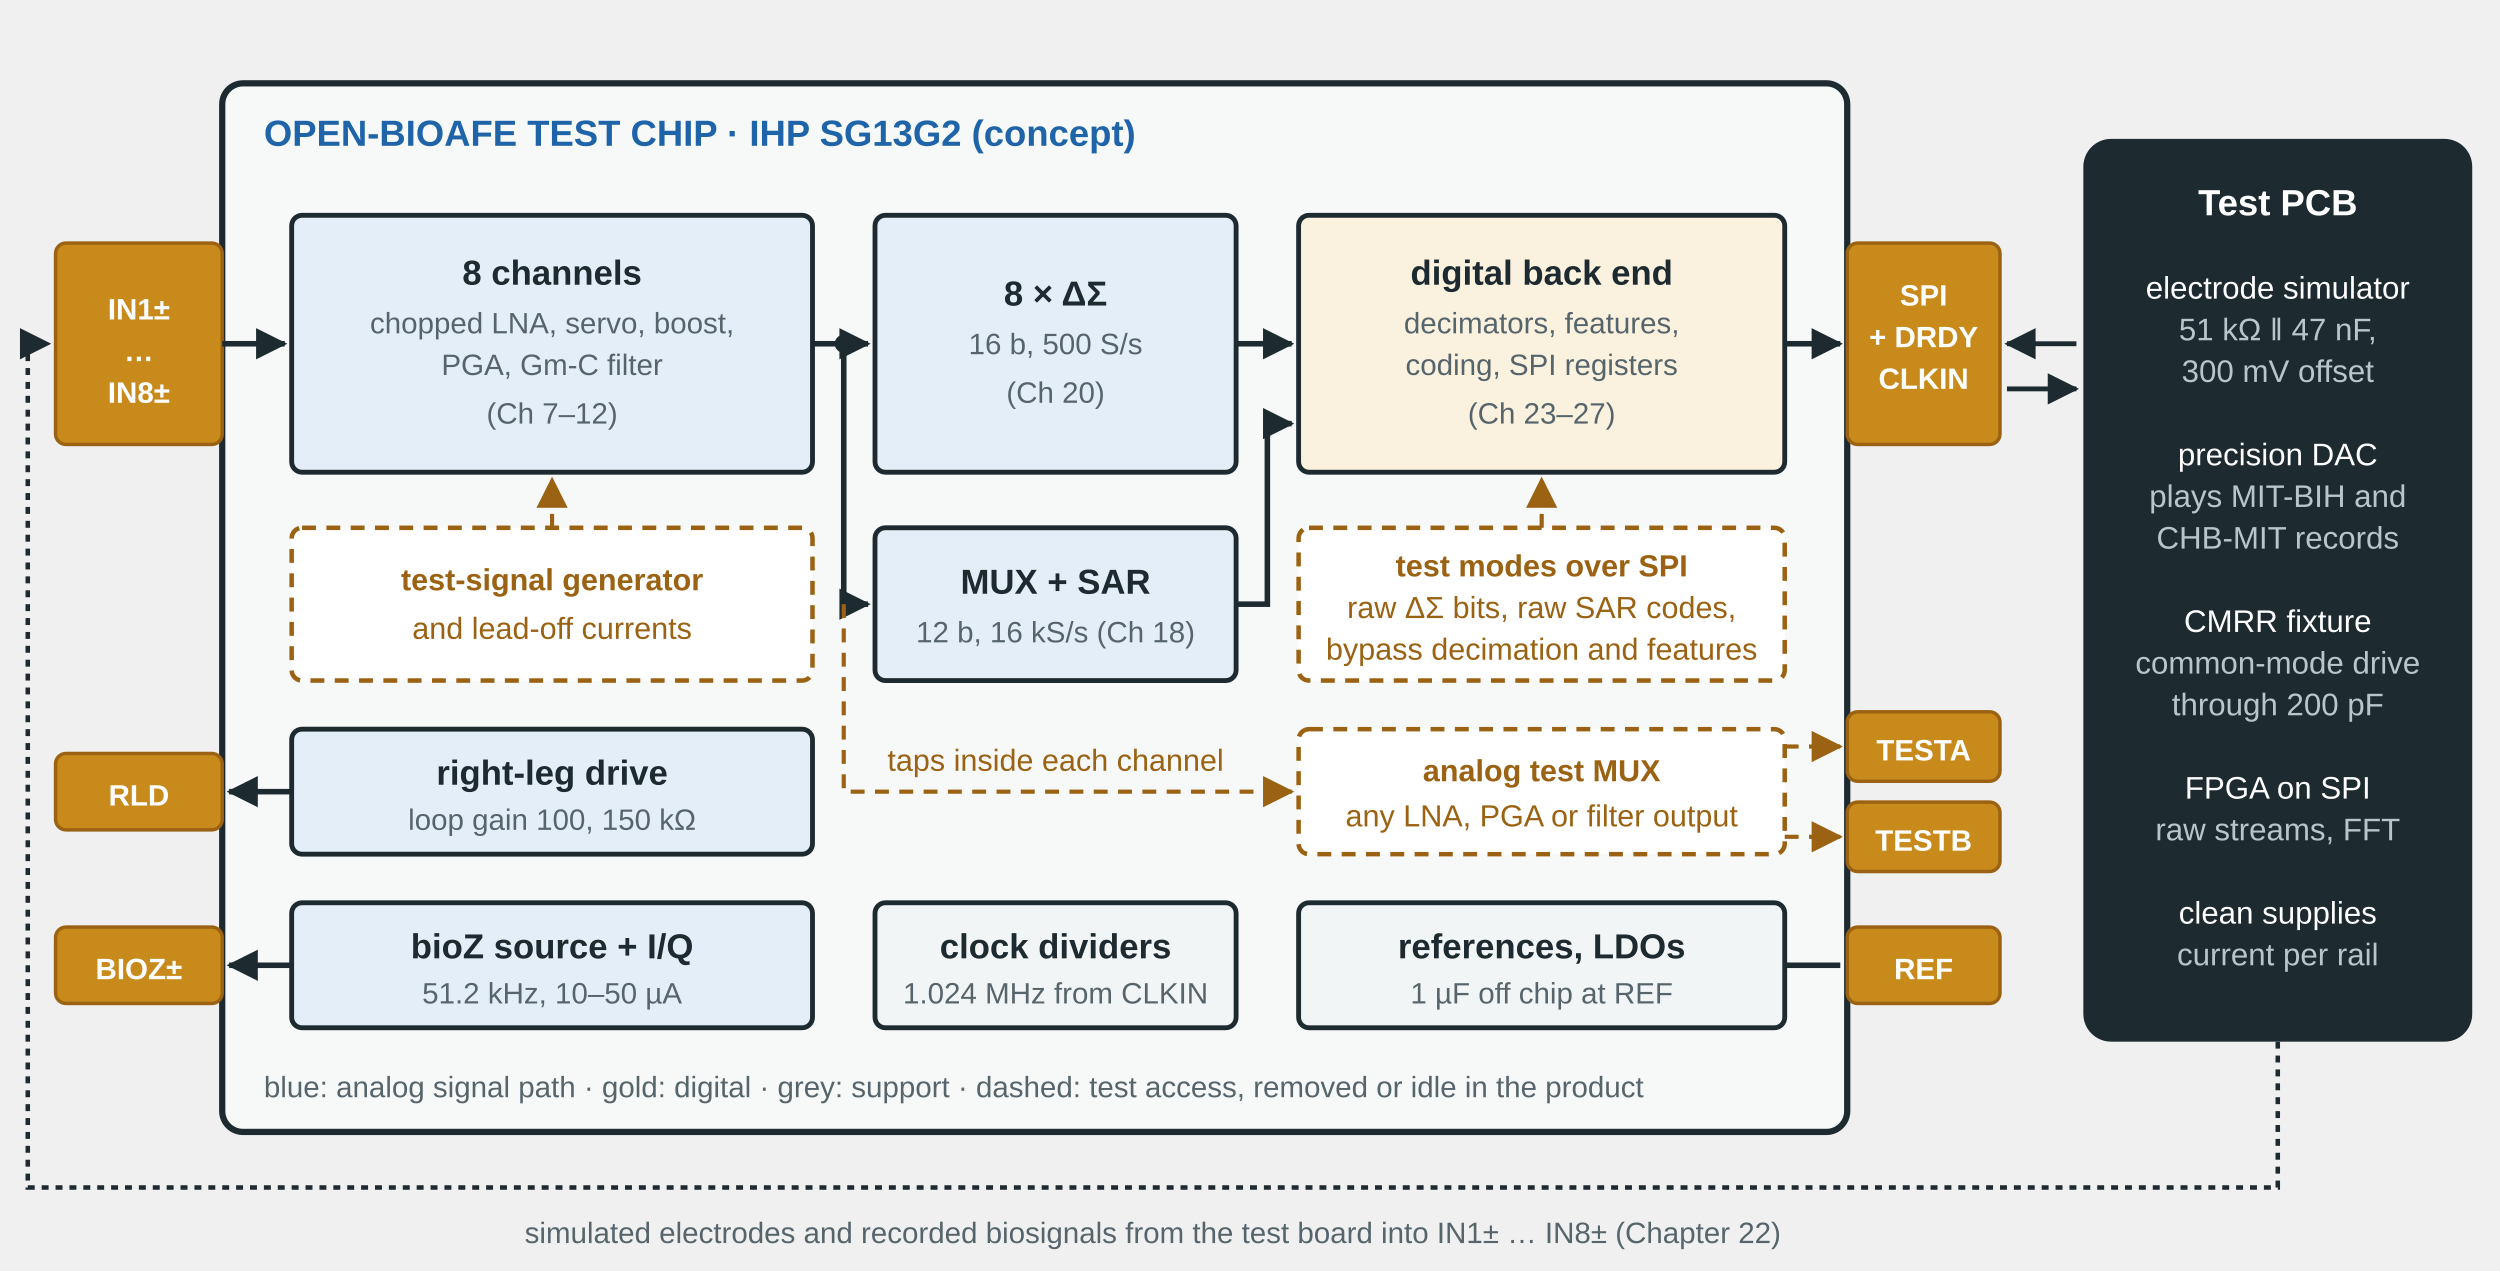
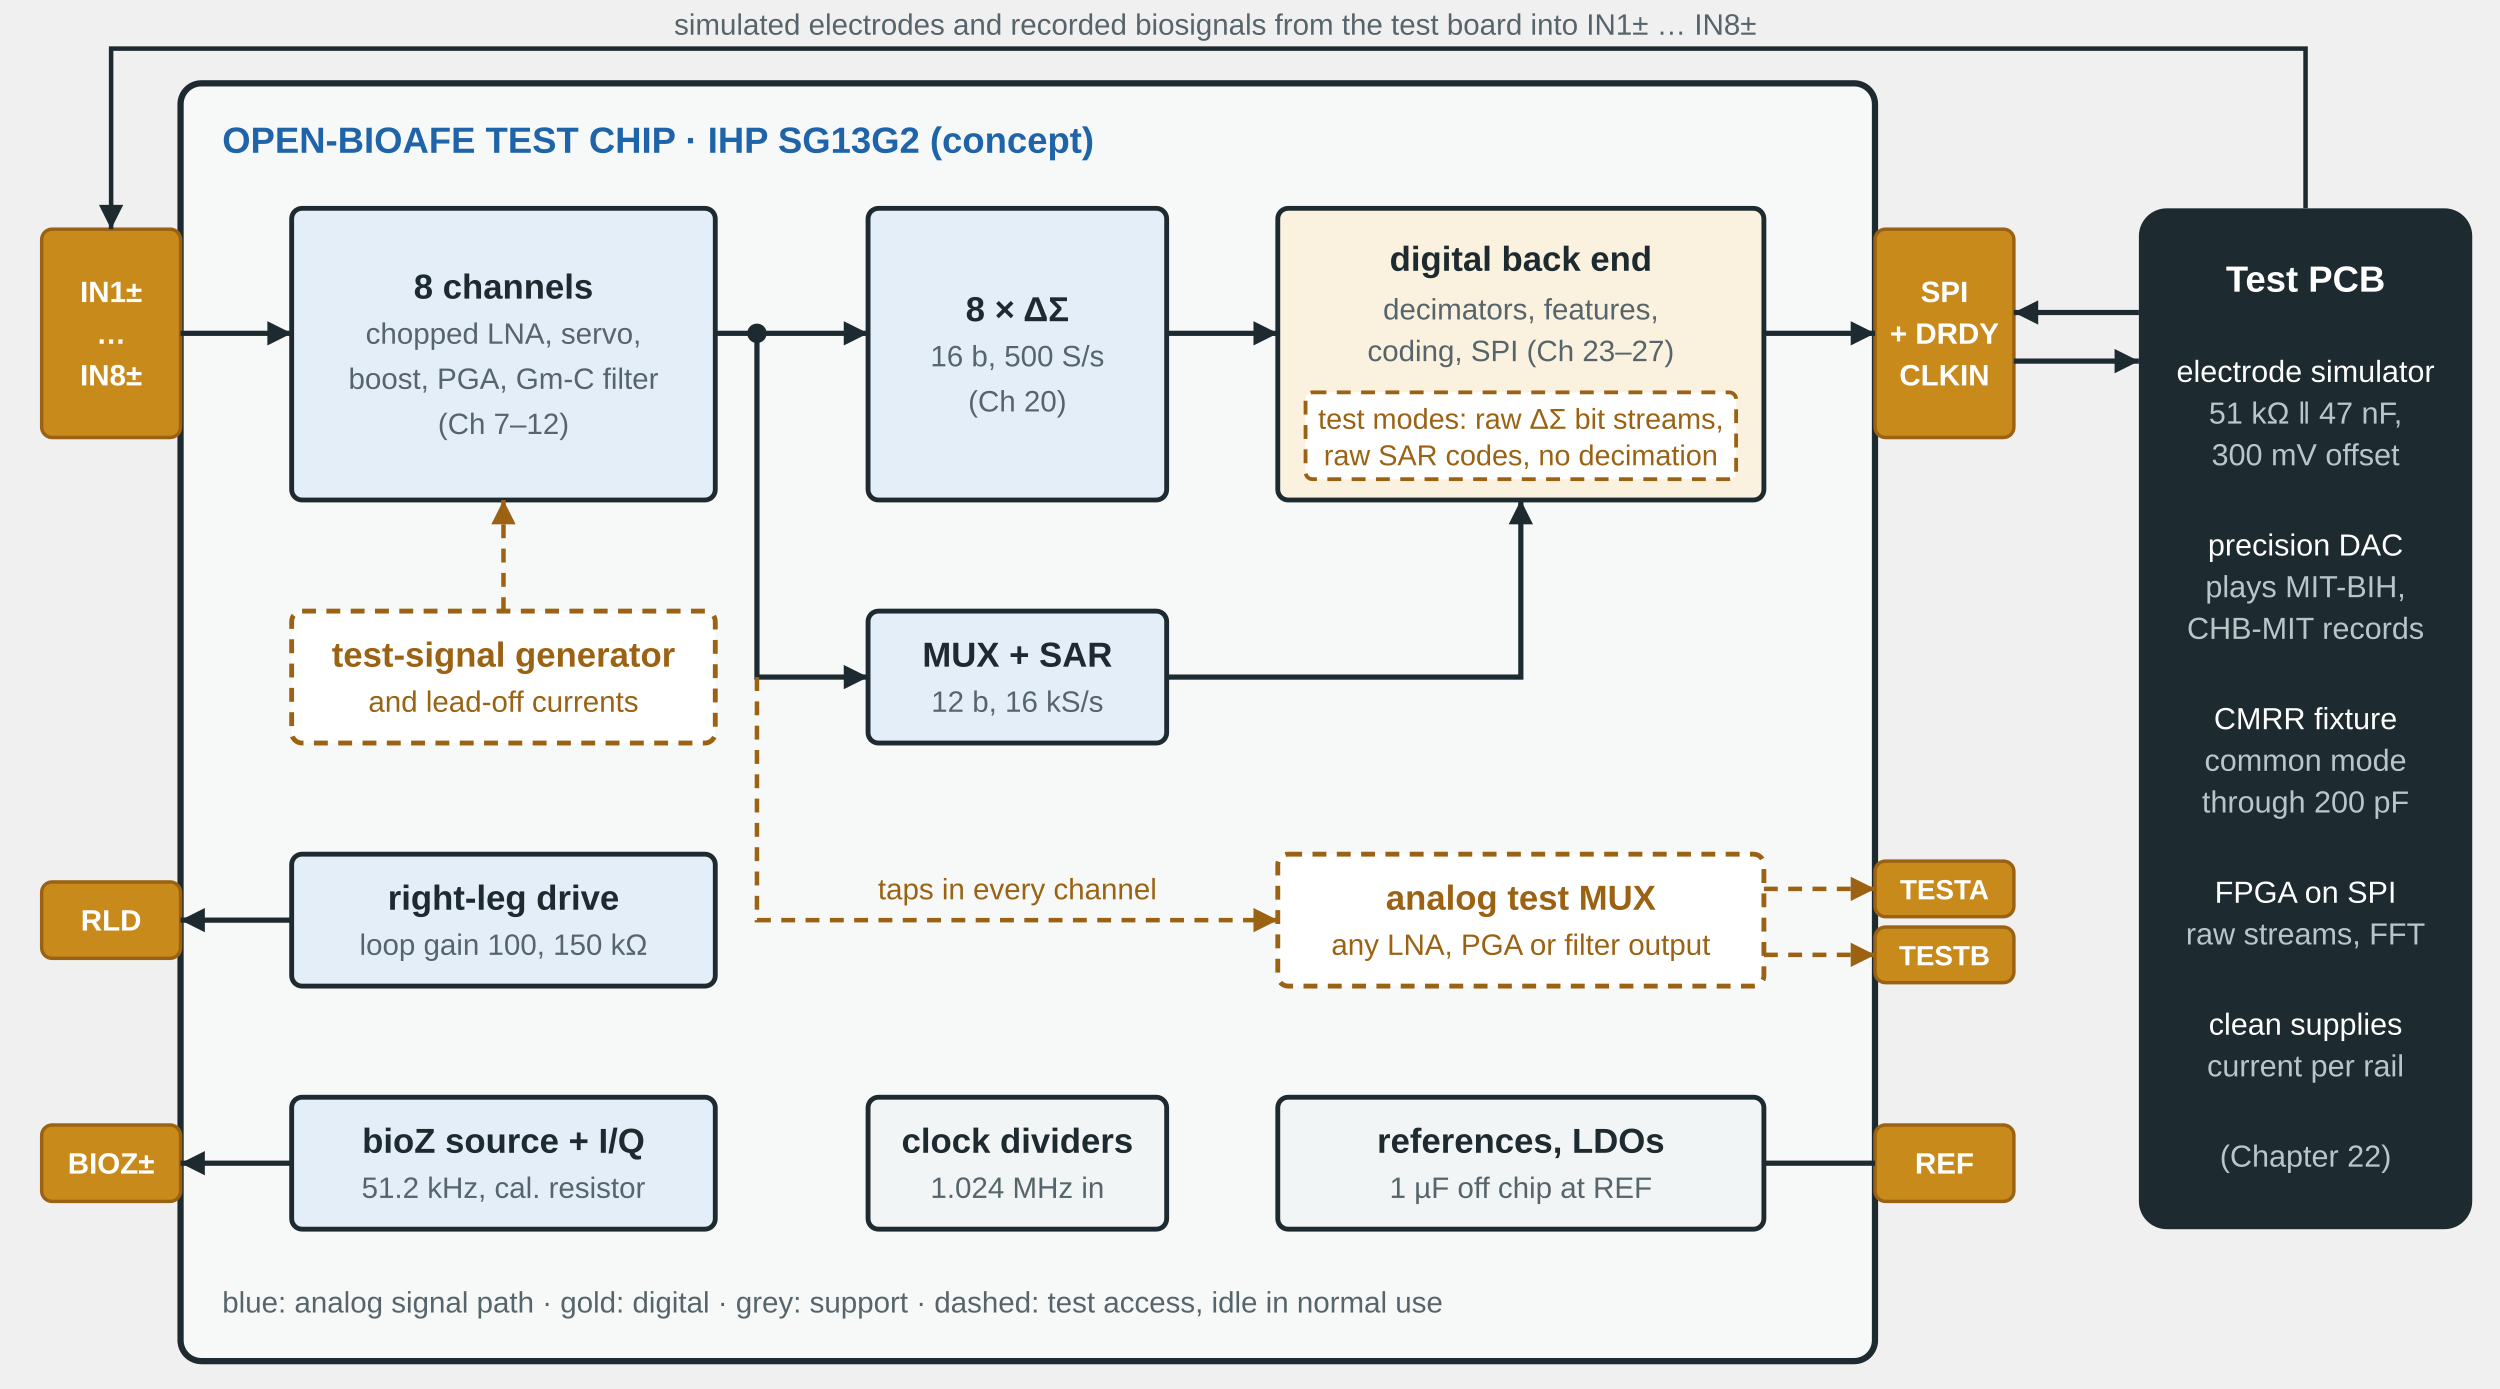
- <svg xmlns="http://www.w3.org/2000/svg" viewBox="0 0 720 366" width="720" height="366" font-family="'Libre Franklin', 'Helvetica Neue', Arial, sans-serif">
+ <svg xmlns="http://www.w3.org/2000/svg" viewBox="0 0 720 400" width="720" height="400" font-family="'Libre Franklin', 'Helvetica Neue', Arial, sans-serif">
  <defs>
-     <marker id="tc" viewBox="0 0 12 12" refX="11" refY="6" markerUnits="userSpaceOnUse" markerWidth="9" markerHeight="9" orient="auto">
-       <path d="M0 0 L12 6 L0 12 z" fill="#1D2A30" />
+     <marker id="ah" viewBox="0 0 10 10" refX="10" refY="5" markerUnits="userSpaceOnUse" markerWidth="7" markerHeight="7" orient="auto">
+       <path d="M0 0 L10 5 L0 10 z" fill="#1D2A30" />
    </marker>
-     <marker id="tk3" viewBox="0 0 12 12" refX="11" refY="6" markerUnits="userSpaceOnUse" markerWidth="9" markerHeight="9" orient="auto">
-       <path d="M0 0 L12 6 L0 12 z" fill="#9A6212" />
+     <marker id="aa" viewBox="0 0 10 10" refX="10" refY="5" markerUnits="userSpaceOnUse" markerWidth="7" markerHeight="7" orient="auto">
+       <path d="M0 0 L10 5 L0 10 z" fill="#9A6212" />
    </marker>
  </defs>
-   <rect x="64" y="24" width="468" height="302" rx="6" fill="#F7F9F9" stroke="#1D2A30" stroke-width="1.8" />
-   <text x="76" y="42" font-size="10.5" font-weight="700" fill="#1F64A8">OPEN-BIOAFE TEST CHIP · IHP SG13G2 (concept)</text>
-   <g fill="#C98A1C" stroke="#9A6212" stroke-width="1">
-     <rect x="16" y="70" width="48" height="58" rx="3" />
-     <rect x="16" y="217" width="48" height="22" rx="3" />
-     <rect x="16" y="267" width="48" height="22" rx="3" />
-     <rect x="532" y="70" width="44" height="58" rx="3" />
-     <rect x="532" y="205" width="44" height="20" rx="3" />
-     <rect x="532" y="231" width="44" height="20" rx="3" />
-     <rect x="532" y="267" width="44" height="22" rx="3" />
-   </g>
-   <g font-size="8.5" fill="#fff" text-anchor="middle" font-weight="700">
-     <text x="40" y="92">IN1±</text>
-     <text x="40" y="104">…</text>
-     <text x="40" y="116">IN8±</text>
-     <text x="40" y="232">RLD</text>
-     <text x="40" y="282">BIOZ±</text>
-     <text x="554" y="88">SPI</text>
-     <text x="554" y="100">+ DRDY</text>
-     <text x="554" y="112">CLKIN</text>
-     <text x="554" y="219">TESTA</text>
-     <text x="554" y="245">TESTB</text>
-     <text x="554" y="282">REF</text>
-   </g>
-   <g stroke="#1D2A30" stroke-width="1.4">
-     <rect x="84" y="62" width="150" height="74" rx="3" fill="#E4EEF8" />
-     <rect x="252" y="62" width="104" height="74" rx="3" fill="#E4EEF8" />
-     <rect x="374" y="62" width="140" height="74" rx="3" fill="#FBF1DF" />
-     <rect x="252" y="152" width="104" height="44" rx="3" fill="#E4EEF8" />
-     <rect x="84" y="210" width="150" height="36" rx="3" fill="#E4EEF8" />
-     <rect x="84" y="260" width="150" height="36" rx="3" fill="#E4EEF8" />
-     <rect x="252" y="260" width="104" height="36" rx="3" fill="#F2F5F5" />
-     <rect x="374" y="260" width="140" height="36" rx="3" fill="#F2F5F5" />
-   </g>
-   <g font-size="10" fill="#1D2A30" text-anchor="middle">
-     <text x="159" y="82" font-weight="700">8 channels</text>
-     <text x="159" y="96" font-size="8.5" fill="#56656B">chopped LNA, servo, boost,</text>
-     <text x="159" y="108" font-size="8.5" fill="#56656B">PGA, Gm-C filter</text>
-     <text x="159" y="122" font-size="8.5" fill="#56656B">(Ch 7–12)</text>
-     <text x="304" y="88" font-weight="700">8 × ΔΣ</text>
-     <text x="304" y="102" font-size="8.5" fill="#56656B">16 b, 500 S/s</text>
-     <text x="304" y="116" font-size="8.5" fill="#56656B">(Ch 20)</text>
-     <text x="444" y="82" font-weight="700">digital back end</text>
-     <text x="444" y="96" font-size="8.5" fill="#56656B">decimators, features,</text>
-     <text x="444" y="108" font-size="8.5" fill="#56656B">coding, SPI registers</text>
-     <text x="444" y="122" font-size="8.5" fill="#56656B">(Ch 23–27)</text>
-     <text x="304" y="171" font-weight="700">MUX + SAR</text>
-     <text x="304" y="185" font-size="8.5" fill="#56656B">12 b, 16 kS/s (Ch 18)</text>
-     <text x="159" y="226" font-weight="700">right-leg drive</text>
-     <text x="159" y="239" font-size="8.5" fill="#56656B">loop gain 100, 150 kΩ</text>
-     <text x="159" y="276" font-weight="700">bioZ source + I/Q</text>
-     <text x="159" y="289" font-size="8.5" fill="#56656B">51.2 kHz, 10–50 µA</text>
-     <text x="304" y="276" font-weight="700">clock dividers</text>
-     <text x="304" y="289" font-size="8.5" fill="#56656B">1.024 MHz from CLKIN</text>
-     <text x="444" y="276" font-weight="700">references, LDOs</text>
-     <text x="444" y="289" font-size="8.5" fill="#56656B">1 µF off chip at REF</text>
-   </g>
-   <g stroke="#1D2A30" stroke-width="1.6" fill="none">
-     <path d="M64 99 H82" marker-end="url(#tc)" />
-     <path d="M234 99 H250" marker-end="url(#tc)" />
-     <path d="M356 99 H372" marker-end="url(#tc)" />
-     <path d="M514 99 H530" marker-end="url(#tc)" />
-     <path d="M243 99 V174 H250" marker-end="url(#tc)" />
-     <path d="M356 174 H365 V122 H372" marker-end="url(#tc)" />
-     <path d="M84 228 H66" marker-end="url(#tc)" />
-     <path d="M84 278 H66" marker-end="url(#tc)" />
-     <path d="M514 278 H530" />
-   </g>
-   <circle cx="243" cy="99" r="2.6" fill="#1D2A30" />
-   <g stroke="#9A6212" stroke-width="1.3" fill="#fff" stroke-dasharray="4 3">
-     <rect x="84" y="152" width="150" height="44" rx="3" />
-     <rect x="374" y="152" width="140" height="44" rx="3" />
-     <rect x="374" y="210" width="140" height="36" rx="3" />
-   </g>
-   <g font-size="8.8" fill="#9A6212" text-anchor="middle">
-     <text x="159" y="170" font-weight="700">test-signal generator</text>
-     <text x="159" y="184">and lead-off currents</text>
-     <text x="444" y="166" font-weight="700">test modes over SPI</text>
-     <text x="444" y="178">raw ΔΣ bits, raw SAR codes,</text>
-     <text x="444" y="190">bypass decimation and features</text>
-     <text x="444" y="225" font-weight="700">analog test MUX</text>
-     <text x="444" y="238">any LNA, PGA or filter output</text>
-     <text x="304" y="222">taps inside each channel</text>
-   </g>
-   <g stroke="#9A6212" stroke-width="1.2" fill="none" stroke-dasharray="4 3">
-     <path d="M159 152 V138" marker-end="url(#tk3)" />
-     <path d="M444 152 V138" marker-end="url(#tk3)" />
-     <path d="M243 174 V228 H372" marker-end="url(#tk3)" />
-     <path d="M514 215 H530" marker-end="url(#tk3)" />
-     <path d="M514 241 H530" marker-end="url(#tk3)" />
-   </g>
-   <text x="76" y="316" font-size="8.5" fill="#56656B">blue: analog signal path · gold: digital · grey: support · dashed: test access, removed or idle in the product</text>
-   <rect x="600" y="40" width="112" height="260" rx="8" fill="#1D2A30" />
-   <g font-size="9" fill="#fff" text-anchor="middle">
-     <text x="656" y="62" font-weight="700" font-size="10.5">Test PCB</text>
-     <text x="656" y="86">electrode simulator</text>
-     <text x="656" y="98" fill="#B9C6C9">51 kΩ ‖ 47 nF,</text>
-     <text x="656" y="110" fill="#B9C6C9">300 mV offset</text>
-     <text x="656" y="134">precision DAC</text>
-     <text x="656" y="146" fill="#B9C6C9">plays MIT-BIH and</text>
-     <text x="656" y="158" fill="#B9C6C9">CHB-MIT records</text>
-     <text x="656" y="182">CMRR fixture</text>
-     <text x="656" y="194" fill="#B9C6C9">common-mode drive</text>
-     <text x="656" y="206" fill="#B9C6C9">through 200 pF</text>
-     <text x="656" y="230">FPGA on SPI</text>
-     <text x="656" y="242" fill="#B9C6C9">raw streams, FFT</text>
-     <text x="656" y="266">clean supplies</text>
-     <text x="656" y="278" fill="#B9C6C9">current per rail</text>
-   </g>
-   <g stroke="#1D2A30" stroke-width="1.4" fill="none">
-     <path d="M598 99 H578" marker-end="url(#tc)" />
-     <path d="M578 112 H598" marker-end="url(#tc)" />
-   </g>
-   <path d="M656 300 V342 H8 V99 H14" stroke="#1D2A30" stroke-width="1.3" fill="none" stroke-dasharray="2 2" marker-end="url(#tc)" />
-   <text x="332" y="358" font-size="8.5" fill="#56656B" text-anchor="middle">simulated electrodes and recorded biosignals from the test board into IN1± … IN8± (Chapter 22)</text>
+   <rect x="52" y="24" width="488" height="368" rx="6" fill="#F7F9F9" stroke="#1D2A30" stroke-width="1.8" />
+   <text x="64" y="44" font-size="10.5" font-weight="700" fill="#1F64A8">OPEN-BIOAFE TEST CHIP · IHP SG13G2 (concept)</text>
+   <rect x="84" y="60" width="122" height="84" rx="3" fill="#E4EEF8" stroke="#1D2A30" stroke-width="1.4" />
+   <text x="145.0" y="86.0" font-size="10" font-weight="700" fill="#1D2A30" text-anchor="middle">8 channels</text>
+   <text x="145.0" y="99.0" font-size="8.5" fill="#56656B" text-anchor="middle">chopped LNA, servo,</text>
+   <text x="145.0" y="112.0" font-size="8.5" fill="#56656B" text-anchor="middle">boost, PGA, Gm-C filter</text>
+   <text x="145.0" y="125.0" font-size="8.5" fill="#56656B" text-anchor="middle">(Ch 7–12)</text>
+   <rect x="250" y="60" width="86" height="84" rx="3" fill="#E4EEF8" stroke="#1D2A30" stroke-width="1.4" />
+   <text x="293.0" y="92.5" font-size="10" font-weight="700" fill="#1D2A30" text-anchor="middle">8 × ΔΣ</text>
+   <text x="293.0" y="105.5" font-size="8.5" fill="#56656B" text-anchor="middle">16 b, 500 S/s</text>
+   <text x="293.0" y="118.5" font-size="8.5" fill="#56656B" text-anchor="middle">(Ch 20)</text>
+   <rect x="368" y="60" width="140" height="84" rx="3" fill="#FBF1DF" stroke="#1D2A30" stroke-width="1.4" />
+   <text x="438.0" y="78" font-size="10" font-weight="700" fill="#1D2A30" text-anchor="middle">digital back end</text>
+   <text x="438.0" y="92" font-size="8.5" fill="#56656B" text-anchor="middle">decimators, features,</text>
+   <text x="438.0" y="104" font-size="8.5" fill="#56656B" text-anchor="middle">coding, SPI (Ch 23–27)</text>
+   <rect x="376" y="113" width="124" height="25" rx="2" fill="#fff" stroke="#9A6212" stroke-width="1.1" stroke-dasharray="4 3" />
+   <text x="438.0" y="123.5" font-size="8.3" fill="#9A6212" text-anchor="middle">test modes: raw ΔΣ bit streams,</text>
+   <text x="438.0" y="134" font-size="8.3" fill="#9A6212" text-anchor="middle">raw SAR codes, no decimation</text>
+   <rect x="250" y="176" width="86" height="38" rx="3" fill="#E4EEF8" stroke="#1D2A30" stroke-width="1.4" />
+   <text x="293.0" y="192.0" font-size="10" font-weight="700" fill="#1D2A30" text-anchor="middle">MUX + SAR</text>
+   <text x="293.0" y="205.0" font-size="8.5" fill="#56656B" text-anchor="middle">12 b, 16 kS/s</text>
+   <rect x="84" y="246" width="122" height="38" rx="3" fill="#E4EEF8" stroke="#1D2A30" stroke-width="1.4" />
+   <text x="145.0" y="262.0" font-size="10" font-weight="700" fill="#1D2A30" text-anchor="middle">right-leg drive</text>
+   <text x="145.0" y="275.0" font-size="8.5" fill="#56656B" text-anchor="middle">loop gain 100, 150 kΩ</text>
+   <rect x="84" y="316" width="122" height="38" rx="3" fill="#E4EEF8" stroke="#1D2A30" stroke-width="1.4" />
+   <text x="145.0" y="332.0" font-size="10" font-weight="700" fill="#1D2A30" text-anchor="middle">bioZ source + I/Q</text>
+   <text x="145.0" y="345.0" font-size="8.5" fill="#56656B" text-anchor="middle">51.2 kHz, cal. resistor</text>
+   <rect x="250" y="316" width="86" height="38" rx="3" fill="#F2F5F5" stroke="#1D2A30" stroke-width="1.4" />
+   <text x="293.0" y="332.0" font-size="10" font-weight="700" fill="#1D2A30" text-anchor="middle">clock dividers</text>
+   <text x="293.0" y="345.0" font-size="8.5" fill="#56656B" text-anchor="middle">1.024 MHz in</text>
+   <rect x="368" y="316" width="140" height="38" rx="3" fill="#F2F5F5" stroke="#1D2A30" stroke-width="1.4" />
+   <text x="438.0" y="332.0" font-size="10" font-weight="700" fill="#1D2A30" text-anchor="middle">references, LDOs</text>
+   <text x="438.0" y="345.0" font-size="8.5" fill="#56656B" text-anchor="middle">1 µF off chip at REF</text>
+   <rect x="84" y="176" width="122" height="38" rx="3" fill="#fff" stroke="#9A6212" stroke-width="1.4" stroke-dasharray="4 3" />
+   <text x="145.0" y="192.0" font-size="10" font-weight="700" fill="#9A6212" text-anchor="middle">test-signal generator</text>
+   <text x="145.0" y="205.0" font-size="8.5" fill="#9A6212" text-anchor="middle">and lead-off currents</text>
+   <rect x="368" y="246" width="140" height="38" rx="3" fill="#fff" stroke="#9A6212" stroke-width="1.4" stroke-dasharray="4 3" />
+   <text x="438.0" y="262.0" font-size="10" font-weight="700" fill="#9A6212" text-anchor="middle">analog test MUX</text>
+   <text x="438.0" y="275.0" font-size="8.5" fill="#9A6212" text-anchor="middle">any LNA, PGA or filter output</text>
+   <rect x="12" y="66" width="40" height="60" rx="3" fill="#C98A1C" stroke="#9A6212" stroke-width="1" />
+   <text x="32.0" y="87.0" font-size="8.5" font-weight="700" fill="#fff" text-anchor="middle">IN1±</text>
+   <text x="32.0" y="99.0" font-size="8.5" font-weight="700" fill="#fff" text-anchor="middle">…</text>
+   <text x="32.0" y="111.0" font-size="8.5" font-weight="700" fill="#fff" text-anchor="middle">IN8±</text>
+   <rect x="12" y="254" width="40" height="22" rx="3" fill="#C98A1C" stroke="#9A6212" stroke-width="1" />
+   <text x="32.0" y="268.0" font-size="8.5" font-weight="700" fill="#fff" text-anchor="middle">RLD</text>
+   <rect x="12" y="324" width="40" height="22" rx="3" fill="#C98A1C" stroke="#9A6212" stroke-width="1" />
+   <text x="32.0" y="338.0" font-size="8.5" font-weight="700" fill="#fff" text-anchor="middle">BIOZ±</text>
+   <rect x="540" y="66" width="40" height="60" rx="3" fill="#C98A1C" stroke="#9A6212" stroke-width="1" />
+   <text x="560.0" y="87.0" font-size="8.5" font-weight="700" fill="#fff" text-anchor="middle">SPI</text>
+   <text x="560.0" y="99.0" font-size="8.5" font-weight="700" fill="#fff" text-anchor="middle">+ DRDY</text>
+   <text x="560.0" y="111.0" font-size="8.5" font-weight="700" fill="#fff" text-anchor="middle">CLKIN</text>
+   <rect x="540" y="248" width="40" height="16" rx="3" fill="#C98A1C" stroke="#9A6212" stroke-width="1" />
+   <text x="560.0" y="259.0" font-size="8" font-weight="700" fill="#fff" text-anchor="middle">TESTA</text>
+   <rect x="540" y="267" width="40" height="16" rx="3" fill="#C98A1C" stroke="#9A6212" stroke-width="1" />
+   <text x="560.0" y="278.0" font-size="8" font-weight="700" fill="#fff" text-anchor="middle">TESTB</text>
+   <rect x="540" y="324" width="40" height="22" rx="3" fill="#C98A1C" stroke="#9A6212" stroke-width="1" />
+   <text x="560.0" y="338.0" font-size="8.5" font-weight="700" fill="#fff" text-anchor="middle">REF</text>
+   <path d="M52 96 H84" stroke="#1D2A30" stroke-width="1.5" fill="none" marker-end="url(#ah)" />
+   <path d="M206 96 H250" stroke="#1D2A30" stroke-width="1.5" fill="none" marker-end="url(#ah)" />
+   <path d="M336 96 H368" stroke="#1D2A30" stroke-width="1.5" fill="none" marker-end="url(#ah)" />
+   <path d="M508 96 H540" stroke="#1D2A30" stroke-width="1.5" fill="none" marker-end="url(#ah)" />
+   <path d="M218 96 V195.0 H250" stroke="#1D2A30" stroke-width="1.5" fill="none" marker-end="url(#ah)" />
+   <circle cx="218" cy="96" r="2.8" fill="#1D2A30" />
+   <path d="M336 195.0 H438 V144" stroke="#1D2A30" stroke-width="1.5" fill="none" marker-end="url(#ah)" />
+   <path d="M84 265.0 H52" stroke="#1D2A30" stroke-width="1.5" fill="none" marker-end="url(#ah)" />
+   <path d="M84 335.0 H52" stroke="#1D2A30" stroke-width="1.5" fill="none" marker-end="url(#ah)" />
+   <path d="M508 335.0 H540" stroke="#1D2A30" stroke-width="1.5" />
+   <path d="M145 176 V144" stroke="#9A6212" stroke-width="1.3" fill="none" stroke-dasharray="4 3" marker-end="url(#aa)" />
+   <path d="M218 195.0 V265.0 H368" stroke="#9A6212" stroke-width="1.3" fill="none" stroke-dasharray="4 3" marker-end="url(#aa)" />
+   <text x="293.0" y="259.0" font-size="8.5" fill="#9A6212" text-anchor="middle">taps in every channel</text>
+   <path d="M508 256 H540" stroke="#9A6212" stroke-width="1.3" fill="none" stroke-dasharray="4 3" marker-end="url(#aa)" />
+   <path d="M508 275 H540" stroke="#9A6212" stroke-width="1.3" fill="none" stroke-dasharray="4 3" marker-end="url(#aa)" />
+   <text x="64" y="378" font-size="8.5" fill="#56656B">blue: analog signal path · gold: digital · grey: support · dashed: test access, idle in normal use</text>
+   <rect x="616" y="60" width="96" height="294" rx="8" fill="#1D2A30" />
+   <text x="664" y="84" font-size="10.5" font-weight="700" fill="#fff" text-anchor="middle">Test PCB</text>
+   <text x="664" y="110" font-size="8.8" fill="#fff" text-anchor="middle">electrode simulator</text>
+   <text x="664" y="122" font-size="8.8" fill="#B9C6C9" text-anchor="middle">51 kΩ ‖ 47 nF,</text>
+   <text x="664" y="134" font-size="8.8" fill="#B9C6C9" text-anchor="middle">300 mV offset</text>
+   <text x="664" y="160" font-size="8.8" fill="#fff" text-anchor="middle">precision DAC</text>
+   <text x="664" y="172" font-size="8.8" fill="#B9C6C9" text-anchor="middle">plays MIT-BIH,</text>
+   <text x="664" y="184" font-size="8.8" fill="#B9C6C9" text-anchor="middle">CHB-MIT records</text>
+   <text x="664" y="210" font-size="8.8" fill="#fff" text-anchor="middle">CMRR fixture</text>
+   <text x="664" y="222" font-size="8.8" fill="#B9C6C9" text-anchor="middle">common mode</text>
+   <text x="664" y="234" font-size="8.8" fill="#B9C6C9" text-anchor="middle">through 200 pF</text>
+   <text x="664" y="260" font-size="8.8" fill="#fff" text-anchor="middle">FPGA on SPI</text>
+   <text x="664" y="272" font-size="8.8" fill="#B9C6C9" text-anchor="middle">raw streams, FFT</text>
+   <text x="664" y="298" font-size="8.8" fill="#fff" text-anchor="middle">clean supplies</text>
+   <text x="664" y="310" font-size="8.8" fill="#B9C6C9" text-anchor="middle">current per rail</text>
+   <text x="664" y="336" font-size="8.8" fill="#B9C6C9" text-anchor="middle">(Chapter 22)</text>
+   <path d="M616 90 H580" stroke="#1D2A30" stroke-width="1.5" fill="none" marker-end="url(#ah)" />
+   <path d="M580 104 H616" stroke="#1D2A30" stroke-width="1.5" fill="none" marker-end="url(#ah)" />
+   <path d="M664 60 V14 H32 V66" stroke="#1D2A30" stroke-width="1.3" fill="none" marker-end="url(#ah)" />
+   <text x="350" y="10" font-size="8.5" fill="#56656B" text-anchor="middle">simulated electrodes and recorded biosignals from the test board into IN1± … IN8±</text>
</svg>
